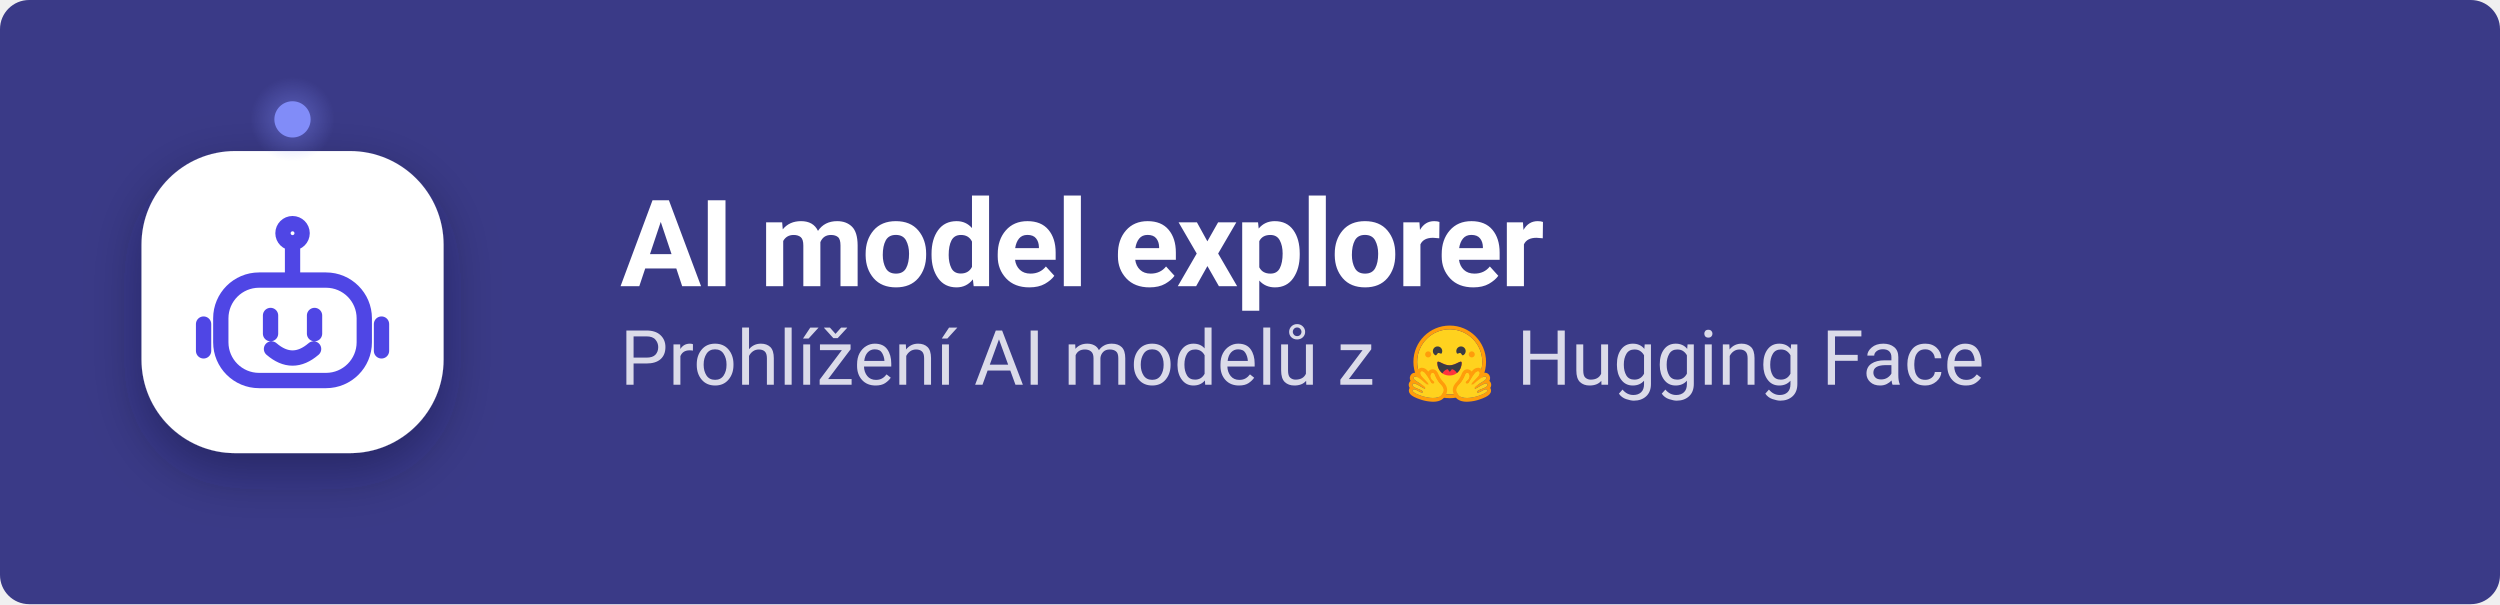
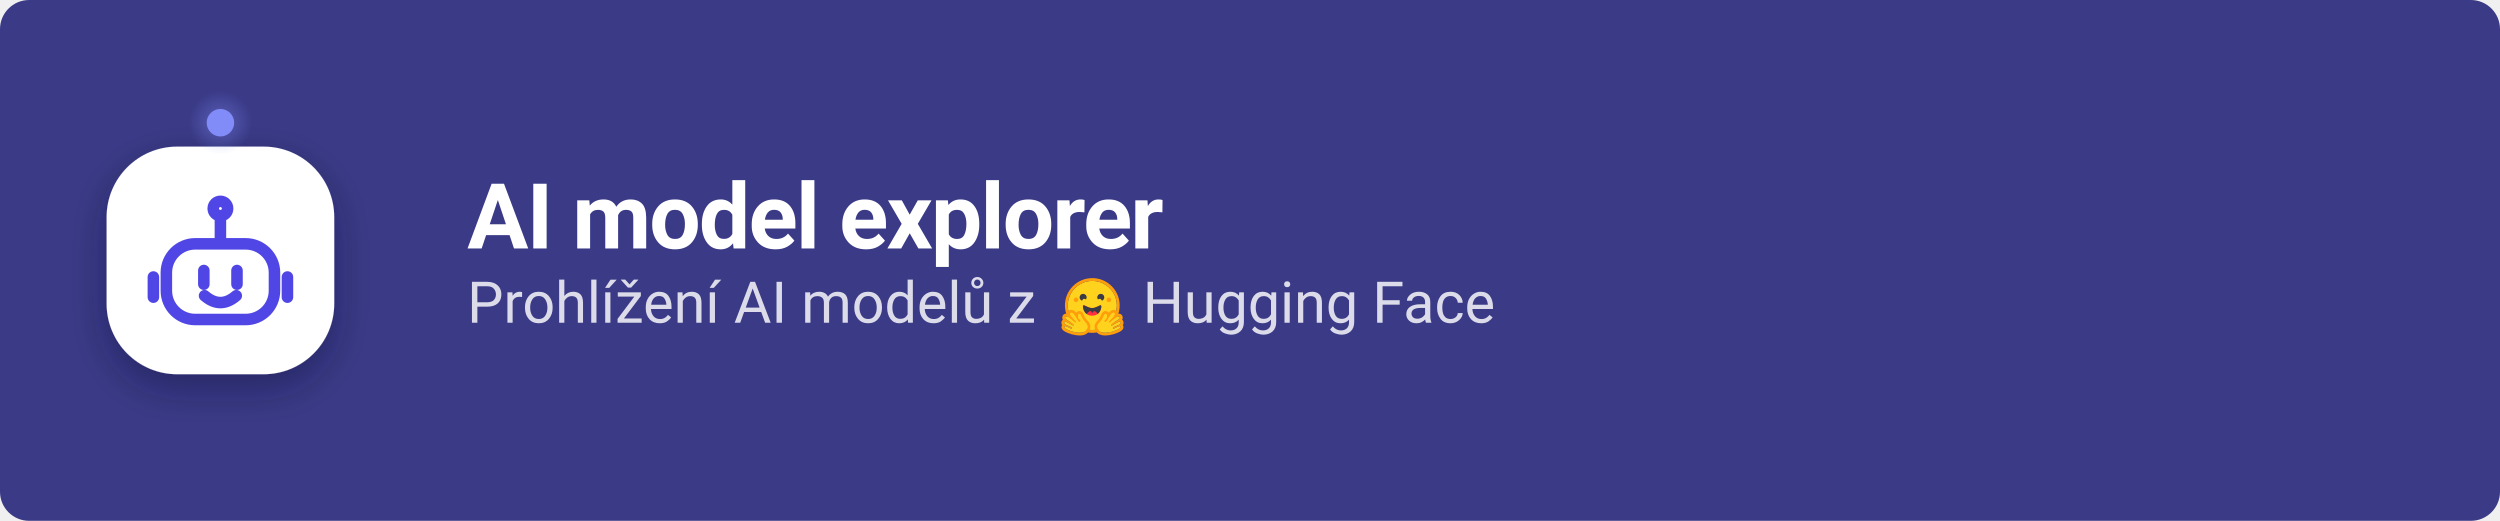
- <svg xmlns="http://www.w3.org/2000/svg" viewBox="0 0 1200 290" width="1200" height="290" role="img" aria-label="AI model explorer">
+ <svg xmlns="http://www.w3.org/2000/svg" viewBox="0 0 1200 250" width="1200" height="250" role="img" aria-label="AI model explorer">
  <defs>
    <filter id="banner-mark-shadow" filterUnits="userSpaceOnUse" x="-250" y="-250" width="500" height="500">
      <feDropShadow dx="0" dy="5.94" stdDeviation="8.31" flood-color="#0a0e2a" flood-opacity="0.35" />
    </filter>
    <radialGradient id="banner-spark-glow">
      <stop offset="0" stop-color="#818cf8" stop-opacity="0.45" />
      <stop offset="1" stop-color="#818cf8" stop-opacity="0" />
    </radialGradient>
    <radialGradient id="banner-spark-glow-soft">
      <stop offset="0" stop-color="#a78bfa" stop-opacity="0.5" />
      <stop offset="1" stop-color="#a78bfa" stop-opacity="0" />
    </radialGradient>
    <g id="banner-mark">
      <g class="logo-breathe">
        <rect x="-47.5" y="-47.5" width="95" height="95" rx="29.45" fill="#fff" filter="url(#banner-mark-shadow)" />
        <path transform="translate(-36.1 -36.1) scale(3.0083)" fill="none" stroke="#4f46e5" stroke-width="1.6" stroke-linecap="round" stroke-linejoin="round" d="M4.5 13.7A4 4 0 0 1 8.5 9.7h7a4 4 0 0 1 4 4v2.5a4 4 0 0 1-4 4h-7a4 4 0 0 1-4-4zM12 5.8v3.9M13 4.8a1 1 0 1 1-2 0 1 1 0 0 1 2 0M9.7 13.4v1.9M14.3 13.4v1.9M9.8 16.9q2.2 1.9 4.4 0M2.7 14.3v2.8M21.3 14.3v2.8" />
      </g>
    </g>
    <g id="banner-hf" transform="translate(442 101.5) scale(0.29474)">
      <path fill="#FFD21E" d="M47.21 76.5a34.75 34.75 0 1 0 0-69.5 34.75 34.75 0 0 0 0 69.5Z" />
      <path fill="#FF9D0B" d="M81.96 41.75a34.75 34.75 0 1 0-69.5 0 34.75 34.75 0 0 0 69.5 0Zm-73.5 0a38.75 38.75 0 1 1 77.5 0 38.75 38.75 0 0 1-77.5 0Z" />
      <path fill="#3A3B45" d="M58.5 32.3c1.28.44 1.78 3.06 3.07 2.38a5 5 0 1 0-6.76-2.07c.61 1.15 2.55-.72 3.7-.32ZM34.95 32.3c-1.28.44-1.79 3.06-3.07 2.38a5 5 0 1 1 6.76-2.07c-.61 1.15-2.56-.72-3.7-.32Z" />
      <path fill="#FF323D" d="M46.96 56.29c9.83 0 13-8.76 13-13.26 0-2.34-1.57-1.6-4.09-.36-2.33 1.15-5.46 2.74-8.9 2.74-7.19 0-13-6.88-13-2.38s3.16 13.26 13 13.26Z" />
      <path fill="#3A3B45" fill-rule="evenodd" d="M39.43 54a8.7 8.7 0 0 1 5.3-4.49c.4-.12.81.57 1.24 1.28.4.68.82 1.37 1.24 1.37.45 0 .9-.68 1.33-1.35.45-.7.89-1.38 1.32-1.25a8.61 8.61 0 0 1 5 4.17c3.73-2.94 5.1-7.74 5.1-10.7 0-2.34-1.57-1.6-4.09-.36l-.14.07c-2.31 1.15-5.39 2.67-8.77 2.67s-6.45-1.52-8.77-2.67c-2.6-1.29-4.23-2.1-4.23.29 0 3.05 1.46 8.06 5.47 10.97Z" clip-rule="evenodd" />
      <path fill="#FF9D0B" d="M70.71 37a3.25 3.25 0 1 0 0-6.5 3.25 3.25 0 0 0 0 6.5ZM24.21 37a3.25 3.25 0 1 0 0-6.5 3.25 3.25 0 0 0 0 6.5ZM17.52 48c-1.62 0-3.06.66-4.07 1.87a5.97 5.97 0 0 0-1.33 3.76 7.1 7.1 0 0 0-1.94-.3c-1.55 0-2.95.59-3.94 1.66a5.8 5.8 0 0 0-.8 7 5.3 5.3 0 0 0-1.79 2.82c-.24.9-.48 2.8.8 4.74a5.22 5.22 0 0 0-.37 5.02c1.02 2.32 3.57 4.14 8.52 6.1 3.07 1.22 5.89 2 5.91 2.01a44.33 44.33 0 0 0 10.93 1.6c5.86 0 10.05-1.8 12.46-5.34 3.88-5.69 3.33-10.9-1.7-15.92-2.77-2.78-4.62-6.87-5-7.77-.78-2.66-2.84-5.62-6.25-5.62a5.7 5.7 0 0 0-4.6 2.46c-1-1.26-1.98-2.25-2.86-2.82A7.4 7.4 0 0 0 17.52 48Zm0 4c.51 0 1.14.22 1.82.65 2.14 1.36 6.25 8.43 7.76 11.18.5.92 1.37 1.31 2.14 1.31 1.55 0 2.75-1.53.15-3.48-3.92-2.93-2.55-7.72-.68-8.01.08-.02.17-.02.24-.02 1.7 0 2.45 2.93 2.45 2.93s2.2 5.52 5.98 9.3c3.77 3.77 3.97 6.8 1.22 10.83-1.88 2.75-5.47 3.58-9.16 3.58-3.81 0-7.73-.9-9.92-1.46-.11-.03-13.45-3.8-11.76-7 .28-.54.75-.76 1.34-.76 2.38 0 6.7 3.54 8.57 3.54.41 0 .7-.17.83-.6.79-2.85-12.06-4.05-10.98-8.17.2-.73.71-1.02 1.44-1.02 3.14 0 10.2 5.53 11.68 5.53.11 0 .2-.03.24-.1.74-1.2.33-2.04-4.9-5.2-5.21-3.16-8.88-5.06-6.8-7.33.24-.26.58-.38 1-.38 3.17 0 10.66 6.82 10.66 6.82s2.02 2.1 3.25 2.1c.28 0 .52-.1.68-.38.86-1.46-8.06-8.22-8.56-11.01-.34-1.9.24-2.85 1.31-2.85Z" />
      <path fill="#FFD21E" d="M38.6 76.69c2.75-4.04 2.55-7.07-1.22-10.84-3.78-3.77-5.98-9.3-5.98-9.3s-.82-3.2-2.69-2.9c-1.87.3-3.24 5.08.68 8.01 3.91 2.93-.78 4.92-2.29 2.17-1.5-2.75-5.62-9.82-7.76-11.18-2.13-1.35-3.63-.6-3.13 2.2.5 2.79 9.43 9.55 8.56 11-.87 1.47-3.93-1.71-3.93-1.71s-9.57-8.71-11.66-6.44c-2.08 2.27 1.59 4.17 6.8 7.33 5.23 3.16 5.64 4 4.9 5.2-.75 1.2-12.28-8.53-13.36-4.4-1.08 4.11 11.77 5.3 10.98 8.15-.8 2.85-9.06-5.38-10.74-2.18-1.7 3.21 11.65 6.98 11.76 7.01 4.3 1.12 15.25 3.49 19.08-2.12Z" />
      <path fill="#FF9D0B" d="M77.4 48c1.62 0 3.07.66 4.07 1.87a5.97 5.97 0 0 1 1.33 3.76 7.1 7.1 0 0 1 1.95-.3c1.55 0 2.95.59 3.94 1.66a5.8 5.8 0 0 1 .8 7 5.3 5.3 0 0 1 1.78 2.82c.24.9.48 2.8-.8 4.74a5.22 5.22 0 0 1 .37 5.02c-1.02 2.32-3.57 4.14-8.51 6.1-3.08 1.22-5.9 2-5.92 2.01a44.33 44.33 0 0 1-10.93 1.6c-5.86 0-10.05-1.8-12.46-5.34-3.88-5.69-3.33-10.9 1.7-15.92 2.78-2.78 4.63-6.87 5.01-7.77.78-2.66 2.83-5.62 6.24-5.62a5.7 5.7 0 0 1 4.6 2.46c1-1.26 1.98-2.25 2.87-2.82A7.4 7.4 0 0 1 77.4 48Zm0 4c-.51 0-1.13.22-1.82.65-2.13 1.36-6.25 8.43-7.76 11.18a2.43 2.43 0 0 1-2.14 1.31c-1.54 0-2.75-1.53-.14-3.48 3.91-2.93 2.54-7.72.67-8.01a1.54 1.54 0 0 0-.24-.02c-1.7 0-2.45 2.93-2.45 2.93s-2.2 5.52-5.97 9.3c-3.78 3.77-3.98 6.8-1.22 10.83 1.87 2.75 5.47 3.58 9.15 3.58 3.82 0 7.73-.9 9.93-1.46.1-.03 13.45-3.8 11.76-7-.29-.54-.75-.76-1.34-.76-2.38 0-6.71 3.54-8.57 3.54-.42 0-.71-.17-.83-.6-.8-2.85 12.05-4.05 10.97-8.17-.19-.73-.7-1.02-1.44-1.02-3.14 0-10.2 5.53-11.68 5.53-.1 0-.19-.03-.23-.1-.74-1.2-.34-2.04 4.88-5.2 5.23-3.16 8.9-5.06 6.8-7.33-.23-.26-.57-.38-.98-.38-3.18 0-10.67 6.82-10.67 6.82s-2.02 2.1-3.24 2.1a.74.74 0 0 1-.68-.38c-.87-1.46 8.05-8.22 8.55-11.01.34-1.9-.24-2.85-1.31-2.85Z" />
      <path fill="#FFD21E" d="M56.33 76.69c-2.75-4.04-2.56-7.07 1.22-10.84 3.77-3.77 5.97-9.3 5.97-9.3s.82-3.2 2.7-2.9c1.86.3 3.23 5.08-.68 8.01-3.92 2.93.78 4.92 2.28 2.17 1.51-2.75 5.63-9.82 7.76-11.18 2.13-1.35 3.64-.6 3.13 2.2-.5 2.79-9.42 9.55-8.55 11 .86 1.47 3.92-1.71 3.92-1.71s9.58-8.71 11.66-6.44c2.08 2.27-1.58 4.17-6.8 7.33-5.23 3.16-5.63 4-4.9 5.2.75 1.2 12.28-8.53 13.36-4.4 1.08 4.11-11.76 5.3-10.97 8.15.8 2.85 9.05-5.38 10.74-2.18 1.69 3.21-11.65 6.98-11.76 7.01-4.31 1.12-15.26 3.49-19.08-2.12Z" />
    </g>
  </defs>
  <style>
        .layout-narrow {
            display: none;
        }

        @media (max-width: 700px) {
            .layout-wide {
                display: none;
            }

            .layout-narrow {
                display: block;
            }
        }

        .logo-breathe {
            transform-box: fill-box;
            transform-origin: center;
            animation: logo-breathe 2.2s ease-in-out infinite;
        }

        .logo-spark {
            transform-box: view-box;
-             transform-origin: 140.4px 145px;
+             transform-origin: 105.8px 125px;
            animation: logo-spin 1.9s linear infinite;
        }

        .logo-spark--slow {
            animation-name: logo-spin-slow;
            animation-duration: 3.4s;
        }

        .logo-spark--narrow {
-             transform-origin: 125px 145px;
+             transform-origin: 125px 125px;
        }

        @keyframes logo-breathe {
            50% {
                transform: scale(1.05);
            }
        }

        @keyframes logo-spin {
            from {
                transform: rotate(0deg);
            }
            to {
                transform: rotate(360deg);
            }
        }

        @keyframes logo-spin-slow {
            from {
                transform: rotate(180deg);
            }
            to {
                transform: rotate(540deg);
            }
        }

        @media (prefers-reduced-motion: reduce) {
            .logo-breathe,
            .logo-spark {
                animation: none;
            }
        }
    </style>
  <g class="layout-wide">
-     <rect width="1200" height="290" rx="14" fill="#3a3a87" />
-     <g transform="translate(0 145) scale(1.526316) translate(0 -95)">
+     <rect width="1200" height="250" rx="14" fill="#3a3a87" />
+     <g transform="translate(0 125) scale(1.15) translate(0 -95)">
      <use href="#banner-mark" transform="translate(92 95)" />
      <text x="195" y="90" fill="#fff" font-family="system-ui, -apple-system, 'Segoe UI', Roboto, 'Helvetica Neue', Arial, sans-serif" font-size="38" font-weight="600" letter-spacing="-0.76">AI model explorer</text>
      <text x="195" y="121" fill="#fff" fill-opacity="0.82" font-family="system-ui, -apple-system, 'Segoe UI', Roboto, 'Helvetica Neue', Arial, sans-serif" font-size="24" font-weight="400">Prohlížení AI modelů z</text>
      <use href="#banner-hf" />
      <text x="477" y="121" fill="#fff" fill-opacity="0.82" font-family="system-ui, -apple-system, 'Segoe UI', Roboto, 'Helvetica Neue', Arial, sans-serif" font-size="24" font-weight="400">Hugging Face</text>
    </g>
    <g class="logo-spark">
-       <circle cx="140.4" cy="57.3" r="20.3" fill="url(#banner-spark-glow)" />
-       <circle cx="140.4" cy="57.3" r="8.7" fill="#818cf8" />
+       <circle cx="105.8" cy="58.9" r="15.3" fill="url(#banner-spark-glow)" />
+       <circle cx="105.8" cy="58.9" r="6.6" fill="#818cf8" />
    </g>
    <g class="logo-spark logo-spark--slow" transform="rotate(180)">
-       <circle cx="140.4" cy="57.3" r="20.3" fill="url(#banner-spark-glow-soft)" />
-       <circle cx="140.4" cy="57.3" r="8.7" fill="#a78bfa" />
+       <circle cx="105.8" cy="58.9" r="15.3" fill="url(#banner-spark-glow-soft)" />
+       <circle cx="105.8" cy="58.9" r="6.6" fill="#a78bfa" />
    </g>
  </g>
  <g class="layout-narrow">
-     <rect width="1200" height="290" rx="34" fill="#3a3a87" />
-     <use href="#banner-mark" transform="translate(125 145) scale(1.42)" />
-     <text x="232" y="102" fill="#fff" font-family="system-ui, -apple-system, 'Segoe UI', Roboto, 'Helvetica Neue', Arial, sans-serif" font-size="96" font-weight="600" letter-spacing="-1.92">AI model explorer</text>
-     <text x="232" y="176" fill="#fff" fill-opacity="0.82" font-family="system-ui, -apple-system, 'Segoe UI', Roboto, 'Helvetica Neue', Arial, sans-serif" font-size="66" font-weight="400">Prohlížení AI modelů</text>
-     <text x="232" y="243" fill="#fff" fill-opacity="0.82" font-family="system-ui, -apple-system, 'Segoe UI', Roboto, 'Helvetica Neue', Arial, sans-serif" font-size="66" font-weight="400">z</text>
-     <use href="#banner-hf" transform="translate(300 189.5) scale(2.7447) translate(-442 -101.5)" />
-     <text x="395" y="243" fill="#fff" fill-opacity="0.82" font-family="system-ui, -apple-system, 'Segoe UI', Roboto, 'Helvetica Neue', Arial, sans-serif" font-size="66" font-weight="400">Hugging Face</text>
+     <rect width="1200" height="250" rx="34" fill="#3a3a87" />
+     <use href="#banner-mark" transform="translate(125 125) scale(1.42)" />
+     <text x="232" y="86.6" fill="#fff" font-family="system-ui, -apple-system, 'Segoe UI', Roboto, 'Helvetica Neue', Arial, sans-serif" font-size="88" font-weight="600" letter-spacing="-1.76">AI model explorer</text>
+     <text x="232" y="153.3" fill="#fff" fill-opacity="0.82" font-family="system-ui, -apple-system, 'Segoe UI', Roboto, 'Helvetica Neue', Arial, sans-serif" font-size="60" font-weight="400">Prohlížení AI modelů</text>
+     <text x="232" y="214.1" fill="#fff" fill-opacity="0.82" font-family="system-ui, -apple-system, 'Segoe UI', Roboto, 'Helvetica Neue', Arial, sans-serif" font-size="60" font-weight="400">z</text>
+     <use href="#banner-hf" transform="translate(294 168.9) scale(2.246) translate(-442 -101.5)" />
+     <text x="374.7" y="214.1" fill="#fff" fill-opacity="0.82" font-family="system-ui, -apple-system, 'Segoe UI', Roboto, 'Helvetica Neue', Arial, sans-serif" font-size="60" font-weight="400">Hugging Face</text>
    <g class="logo-spark logo-spark--narrow">
-       <circle cx="125" cy="63.4" r="18.9" fill="url(#banner-spark-glow)" />
-       <circle cx="125" cy="63.4" r="8.1" fill="#818cf8" />
+       <circle cx="125" cy="43.4" r="18.9" fill="url(#banner-spark-glow)" />
+       <circle cx="125" cy="43.4" r="8.1" fill="#818cf8" />
    </g>
    <g class="logo-spark logo-spark--narrow logo-spark--slow" transform="rotate(180)">
-       <circle cx="125" cy="63.4" r="18.9" fill="url(#banner-spark-glow-soft)" />
-       <circle cx="125" cy="63.4" r="8.1" fill="#a78bfa" />
+       <circle cx="125" cy="43.4" r="18.9" fill="url(#banner-spark-glow-soft)" />
+       <circle cx="125" cy="43.4" r="8.1" fill="#a78bfa" />
    </g>
  </g>
</svg>
